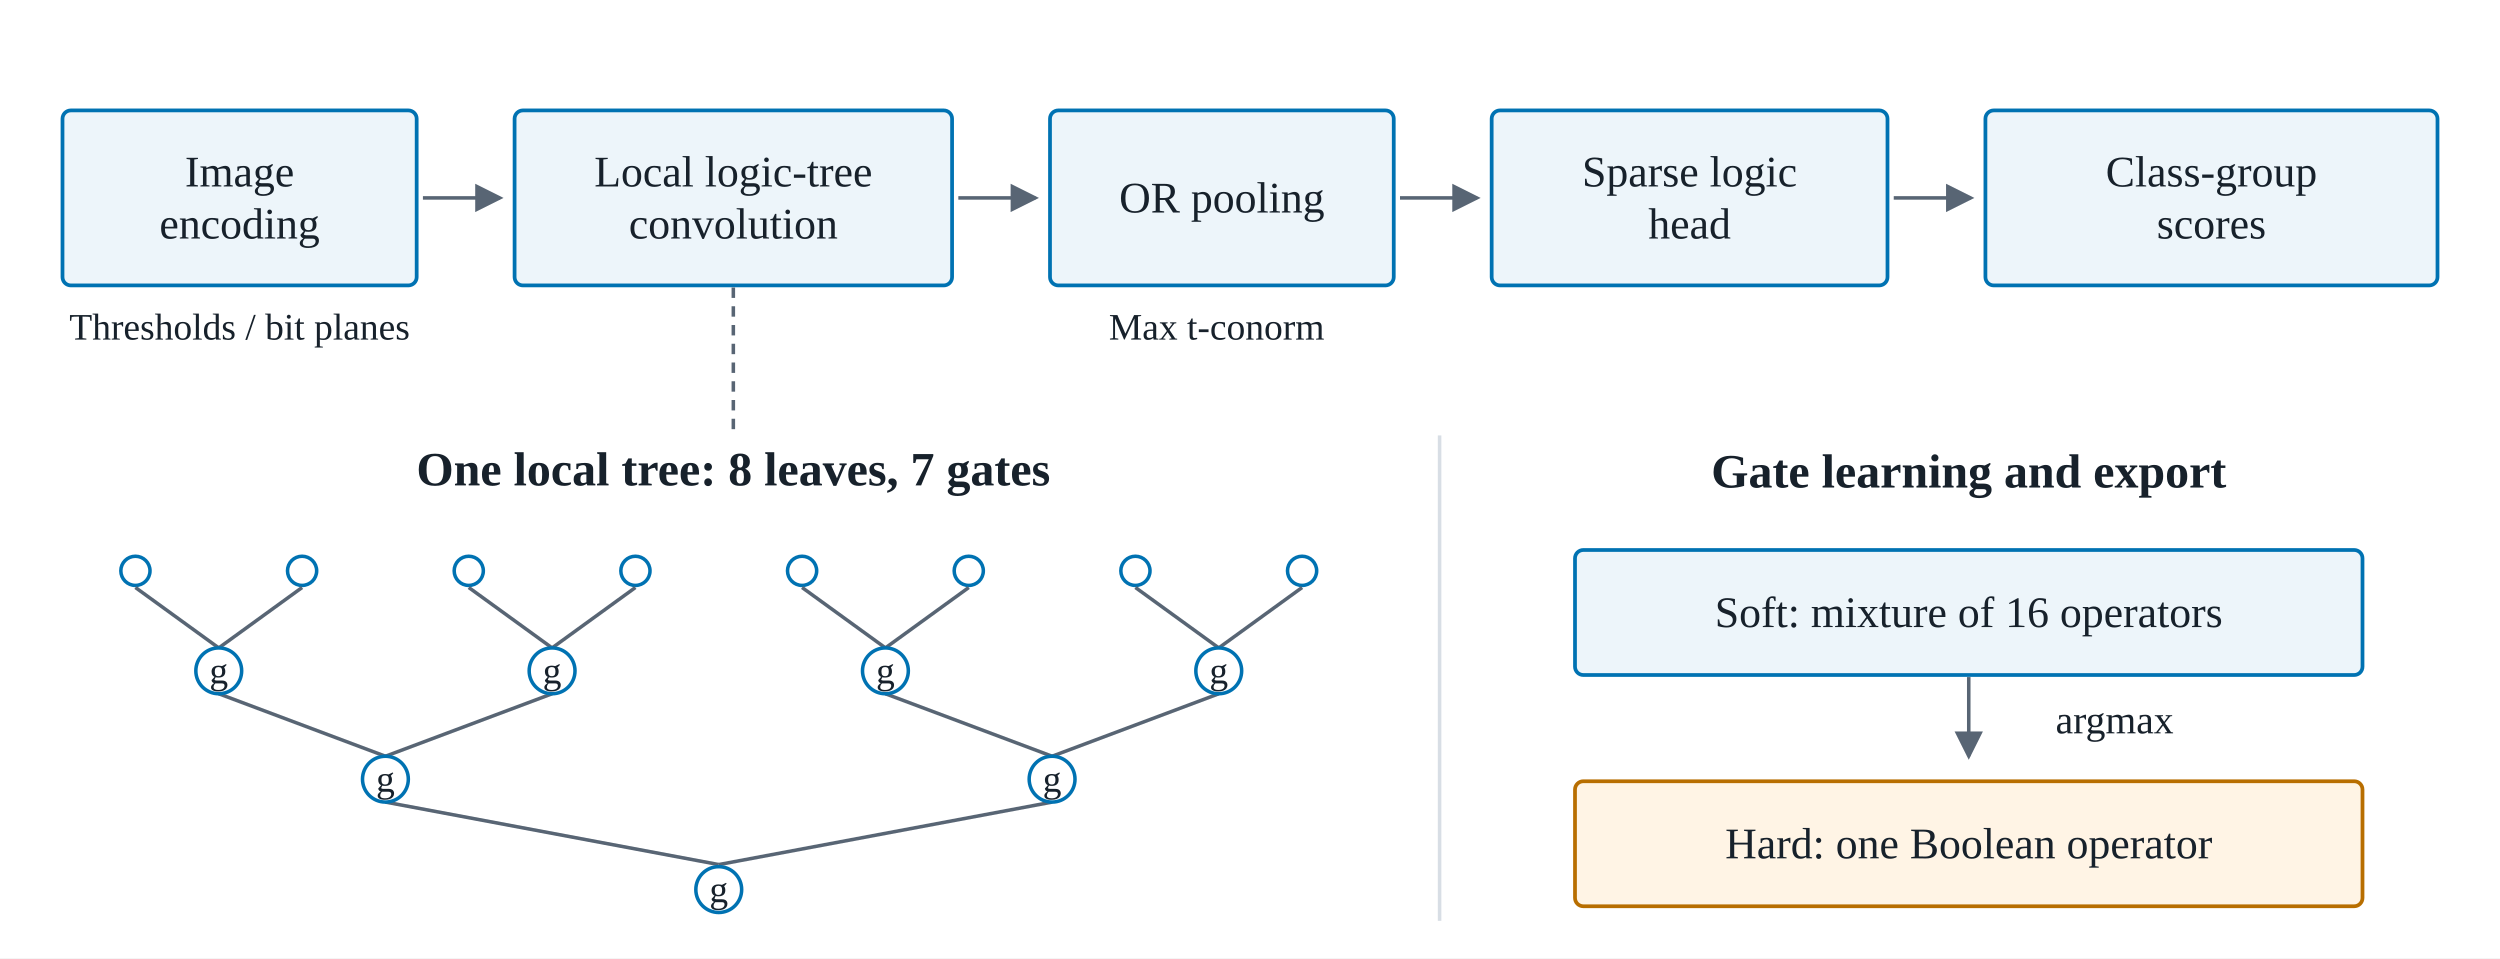
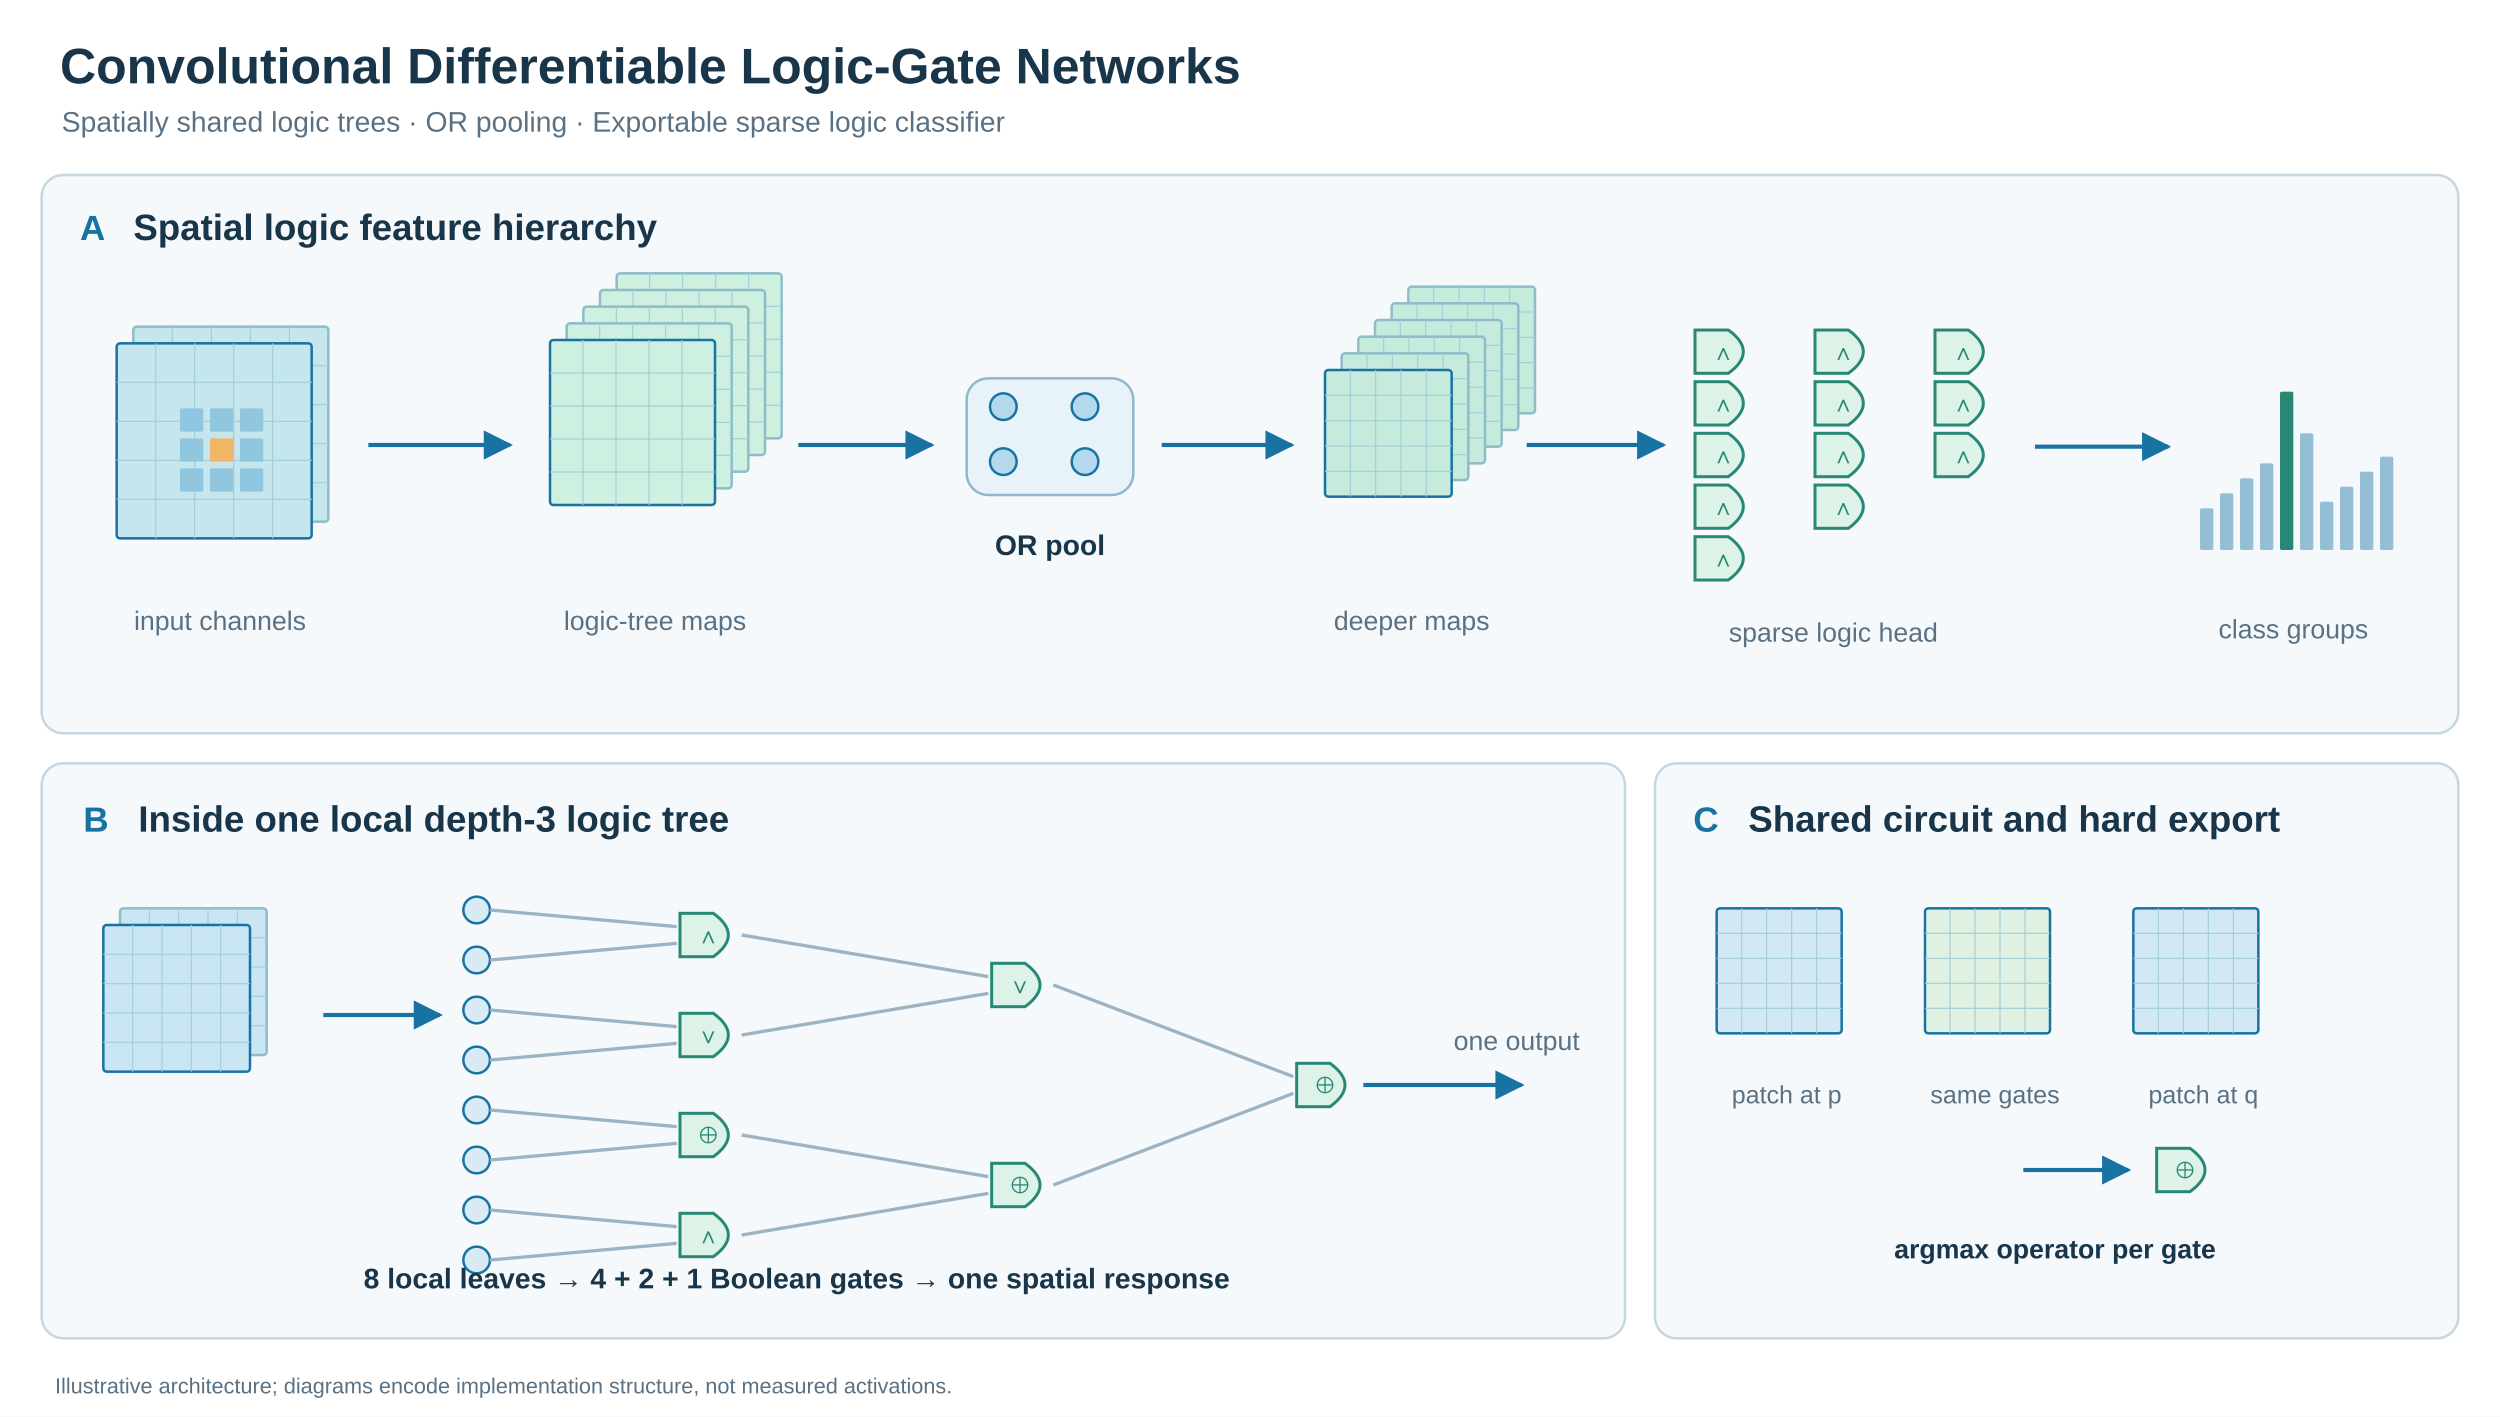
- <svg xmlns="http://www.w3.org/2000/svg" width="1200" height="460" viewBox="0 0 1200 460" role="img" aria-labelledby="desc">
+ <svg xmlns="http://www.w3.org/2000/svg" width="1500" height="850" viewBox="0 0 1500 850" role="img">
  <defs>
-     <marker id="arrow" markerWidth="8" markerHeight="8" refX="7" refY="4" orient="auto">
-       <path d="M0 0 L8 4 L0 8 Z" fill="#586574" />
+     <marker id="a" viewBox="0 0 10 10" refX="9" refY="5" markerWidth="7" markerHeight="7" orient="auto">
+       <path d="M0 0L10 5L0 10Z" fill="#1873A2" />
    </marker>
  </defs>
-   <rect width="1200" height="460" fill="white" />
-   <g font-family="Times New Roman, Times, serif" fill="#17212B">
-     <rect x="30" y="53" width="170" height="84" rx="4" fill="#EDF5FA" stroke="#0072B2" stroke-width="1.8" />
-     <text x="115.0" y="89.5" font-size="21" text-anchor="middle" font-weight="normal" fill="#17212B">Image</text>
-     <text x="115.0" y="114.5" font-size="21" text-anchor="middle" font-weight="normal" fill="#17212B">encoding</text>
-     <rect x="247" y="53" width="210" height="84" rx="4" fill="#EDF5FA" stroke="#0072B2" stroke-width="1.8" />
-     <text x="352.0" y="89.5" font-size="21" text-anchor="middle" font-weight="normal" fill="#17212B">Local logic-tree</text>
-     <text x="352.0" y="114.5" font-size="21" text-anchor="middle" font-weight="normal" fill="#17212B">convolution</text>
-     <rect x="504" y="53" width="165" height="84" rx="4" fill="#EDF5FA" stroke="#0072B2" stroke-width="1.8" />
-     <text x="586.5" y="102.0" font-size="21" text-anchor="middle" font-weight="normal" fill="#17212B">OR pooling</text>
-     <rect x="716" y="53" width="190" height="84" rx="4" fill="#EDF5FA" stroke="#0072B2" stroke-width="1.8" />
-     <text x="811.0" y="89.5" font-size="21" text-anchor="middle" font-weight="normal" fill="#17212B">Sparse logic</text>
-     <text x="811.0" y="114.5" font-size="21" text-anchor="middle" font-weight="normal" fill="#17212B">head</text>
-     <rect x="953" y="53" width="217" height="84" rx="4" fill="#EDF5FA" stroke="#0072B2" stroke-width="1.8" />
-     <text x="1061.5" y="89.5" font-size="21" text-anchor="middle" font-weight="normal" fill="#17212B">Class-group</text>
-     <text x="1061.5" y="114.5" font-size="21" text-anchor="middle" font-weight="normal" fill="#17212B">scores</text>
-     <line x1="203" y1="95" x2="240" y2="95" stroke="#586574" stroke-width="1.7" marker-end="url(#arrow)" />
-     <line x1="460" y1="95" x2="497" y2="95" stroke="#586574" stroke-width="1.7" marker-end="url(#arrow)" />
-     <line x1="672" y1="95" x2="709" y2="95" stroke="#586574" stroke-width="1.7" marker-end="url(#arrow)" />
-     <line x1="909" y1="95" x2="946" y2="95" stroke="#586574" stroke-width="1.7" marker-end="url(#arrow)" />
-     <text x="115" y="163" font-size="18" text-anchor="middle" font-weight="normal" fill="#17212B">Thresholds / bit planes</text>
-     <text x="584" y="163" font-size="18" text-anchor="middle" font-weight="normal" fill="#17212B">Max t-conorm</text>
-     <line x1="352" y1="138" x2="352" y2="206" stroke="#586574" stroke-width="1.7" stroke-dasharray="5 4" />
-     <text x="352" y="233" font-size="23" text-anchor="middle" font-weight="bold" fill="#17212B">One local tree: 8 leaves, 7 gates</text>
-     <circle cx="65" cy="274" r="7" fill="white" stroke="#0072B2" stroke-width="1.7" />
-     <circle cx="145" cy="274" r="7" fill="white" stroke="#0072B2" stroke-width="1.7" />
-     <circle cx="225" cy="274" r="7" fill="white" stroke="#0072B2" stroke-width="1.7" />
-     <circle cx="305" cy="274" r="7" fill="white" stroke="#0072B2" stroke-width="1.7" />
-     <circle cx="385" cy="274" r="7" fill="white" stroke="#0072B2" stroke-width="1.7" />
-     <circle cx="465" cy="274" r="7" fill="white" stroke="#0072B2" stroke-width="1.7" />
-     <circle cx="545" cy="274" r="7" fill="white" stroke="#0072B2" stroke-width="1.7" />
-     <circle cx="625" cy="274" r="7" fill="white" stroke="#0072B2" stroke-width="1.7" />
-     <line x1="65" y1="282" x2="105" y2="311" stroke="#586574" stroke-width="1.7" />
-     <line x1="145" y1="282" x2="105" y2="311" stroke="#586574" stroke-width="1.7" />
-     <line x1="225" y1="282" x2="265" y2="311" stroke="#586574" stroke-width="1.7" />
-     <line x1="305" y1="282" x2="265" y2="311" stroke="#586574" stroke-width="1.7" />
-     <line x1="385" y1="282" x2="425" y2="311" stroke="#586574" stroke-width="1.7" />
-     <line x1="465" y1="282" x2="425" y2="311" stroke="#586574" stroke-width="1.7" />
-     <line x1="545" y1="282" x2="585" y2="311" stroke="#586574" stroke-width="1.7" />
-     <line x1="625" y1="282" x2="585" y2="311" stroke="#586574" stroke-width="1.7" />
-     <line x1="105" y1="333" x2="185" y2="363" stroke="#586574" stroke-width="1.7" />
-     <line x1="265" y1="333" x2="185" y2="363" stroke="#586574" stroke-width="1.7" />
-     <line x1="425" y1="333" x2="505" y2="363" stroke="#586574" stroke-width="1.7" />
-     <line x1="585" y1="333" x2="505" y2="363" stroke="#586574" stroke-width="1.7" />
-     <line x1="185" y1="385" x2="345" y2="415" stroke="#586574" stroke-width="1.7" />
-     <line x1="505" y1="385" x2="345" y2="415" stroke="#586574" stroke-width="1.7" />
-     <circle cx="105" cy="322" r="11" fill="white" stroke="#0072B2" stroke-width="1.7" />
-     <text x="105" y="328" font-size="18" text-anchor="middle" font-weight="normal" fill="#17212B">g</text>
-     <circle cx="265" cy="322" r="11" fill="white" stroke="#0072B2" stroke-width="1.7" />
-     <text x="265" y="328" font-size="18" text-anchor="middle" font-weight="normal" fill="#17212B">g</text>
-     <circle cx="425" cy="322" r="11" fill="white" stroke="#0072B2" stroke-width="1.7" />
-     <text x="425" y="328" font-size="18" text-anchor="middle" font-weight="normal" fill="#17212B">g</text>
-     <circle cx="585" cy="322" r="11" fill="white" stroke="#0072B2" stroke-width="1.7" />
-     <text x="585" y="328" font-size="18" text-anchor="middle" font-weight="normal" fill="#17212B">g</text>
-     <circle cx="185" cy="374" r="11" fill="white" stroke="#0072B2" stroke-width="1.7" />
-     <text x="185" y="380" font-size="18" text-anchor="middle" font-weight="normal" fill="#17212B">g</text>
-     <circle cx="505" cy="374" r="11" fill="white" stroke="#0072B2" stroke-width="1.7" />
-     <text x="505" y="380" font-size="18" text-anchor="middle" font-weight="normal" fill="#17212B">g</text>
-     <circle cx="345" cy="427" r="11" fill="white" stroke="#0072B2" stroke-width="1.7" />
-     <text x="345" y="433" font-size="18" text-anchor="middle" font-weight="normal" fill="#17212B">g</text>
-     <line x1="691" y1="209" x2="691" y2="442" stroke="#D8DEE5" stroke-width="1.7" />
-     <text x="945" y="234" font-size="23" text-anchor="middle" font-weight="bold" fill="#17212B">Gate learning and export</text>
-     <rect x="756" y="264" width="378" height="60" rx="4" fill="#EDF5FA" stroke="#0072B2" stroke-width="1.8" />
-     <text x="945.0" y="301.0" font-size="21" text-anchor="middle" font-weight="normal" fill="#17212B">Soft: mixture of 16 operators</text>
-     <line x1="945" y1="325" x2="945" y2="363" stroke="#586574" stroke-width="1.7" marker-end="url(#arrow)" />
-     <text x="1015" y="352" font-size="19" text-anchor="middle" font-weight="normal" fill="#17212B">argmax</text>
-     <rect x="756" y="375" width="378" height="60" rx="4" fill="#FFF4E5" stroke="#B86E00" stroke-width="1.8" />
-     <text x="945.0" y="412.0" font-size="21" text-anchor="middle" font-weight="normal" fill="#17212B">Hard: one Boolean operator</text>
+   <rect width="1500" height="850" fill="#fff" />
+   <g font-family="Arial,Helvetica,sans-serif">
+     <text x="36" y="50" font-size="30" fill="#18354A" font-weight="700" text-anchor="start">Convolutional Differentiable Logic-Gate Networks</text>
+     <text x="37" y="79" font-size="17" fill="#5A7184" font-weight="400" text-anchor="start">Spatially shared logic trees  ·  OR pooling  ·  Exportable sparse logic classifier</text>
+     <rect x="25" y="105" width="1450" height="335" rx="13" fill="#F6F9FB" stroke="#C5D7E2" stroke-width="1.5" />
+     <text x="48" y="144" font-size="21" fill="#1873A2" font-weight="700" text-anchor="start">A</text>
+     <text x="80" y="144" font-size="22" fill="#18354A" font-weight="700" text-anchor="start">Spatial logic feature hierarchy</text>
+     <rect x="80" y="196" width="117" height="117" rx="2" fill="#C6E6EE" stroke="#8EBDC8" stroke-width="1.5" />
+     <path d="M103.4 196 L103.4 313" stroke="#A3CED7" stroke-width="0.7" fill="none" />
+     <path d="M126.8 196 L126.8 313" stroke="#A3CED7" stroke-width="0.7" fill="none" />
+     <path d="M150.2 196 L150.2 313" stroke="#A3CED7" stroke-width="0.7" fill="none" />
+     <path d="M173.6 196 L173.6 313" stroke="#A3CED7" stroke-width="0.7" fill="none" />
+     <path d="M80 219.4 L197 219.4" stroke="#A3CED7" stroke-width="0.7" fill="none" />
+     <path d="M80 242.8 L197 242.8" stroke="#A3CED7" stroke-width="0.7" fill="none" />
+     <path d="M80 266.2 L197 266.2" stroke="#A3CED7" stroke-width="0.7" fill="none" />
+     <path d="M80 289.6 L197 289.6" stroke="#A3CED7" stroke-width="0.7" fill="none" />
+     <rect x="70" y="206" width="117" height="117" rx="2" fill="#C6E6EE" stroke="#1873A2" stroke-width="1.5" />
+     <path d="M93.4 206 L93.4 323" stroke="#A3CED7" stroke-width="0.7" fill="none" />
+     <path d="M116.8 206 L116.8 323" stroke="#A3CED7" stroke-width="0.7" fill="none" />
+     <path d="M140.2 206 L140.2 323" stroke="#A3CED7" stroke-width="0.7" fill="none" />
+     <path d="M163.6 206 L163.6 323" stroke="#A3CED7" stroke-width="0.7" fill="none" />
+     <path d="M70 229.4 L187 229.4" stroke="#A3CED7" stroke-width="0.7" fill="none" />
+     <path d="M70 252.8 L187 252.8" stroke="#A3CED7" stroke-width="0.7" fill="none" />
+     <path d="M70 276.2 L187 276.2" stroke="#A3CED7" stroke-width="0.7" fill="none" />
+     <path d="M70 299.6 L187 299.6" stroke="#A3CED7" stroke-width="0.7" fill="none" />
+     <text x="132" y="378" font-size="16" fill="#5A7184" font-weight="500" text-anchor="middle">input channels</text>
+     <rect x="108" y="245" width="14" height="14" rx="1" fill="#90C7DE" stroke="none" stroke-width="1.5" />
+     <rect x="126" y="245" width="14" height="14" rx="1" fill="#90C7DE" stroke="none" stroke-width="1.5" />
+     <rect x="144" y="245" width="14" height="14" rx="1" fill="#90C7DE" stroke="none" stroke-width="1.5" />
+     <rect x="108" y="263" width="14" height="14" rx="1" fill="#90C7DE" stroke="none" stroke-width="1.5" />
+     <rect x="126" y="263" width="14" height="14" rx="1" fill="#EFB668" stroke="none" stroke-width="1.5" />
+     <rect x="144" y="263" width="14" height="14" rx="1" fill="#90C7DE" stroke="none" stroke-width="1.5" />
+     <rect x="108" y="281" width="14" height="14" rx="1" fill="#90C7DE" stroke="none" stroke-width="1.5" />
+     <rect x="126" y="281" width="14" height="14" rx="1" fill="#90C7DE" stroke="none" stroke-width="1.5" />
+     <rect x="144" y="281" width="14" height="14" rx="1" fill="#90C7DE" stroke="none" stroke-width="1.5" />
+     <path d="M221 267 L306 267" stroke="#1873A2" stroke-width="2.5" fill="none" marker-end="url(#a)" />
+     <rect x="370" y="164" width="99" height="99" rx="2" fill="#CDF0E1" stroke="#8EBDC8" stroke-width="1.5" />
+     <path d="M389.8 164 L389.8 263" stroke="#A3CED7" stroke-width="0.7" fill="none" />
+     <path d="M409.6 164 L409.6 263" stroke="#A3CED7" stroke-width="0.7" fill="none" />
+     <path d="M429.4 164 L429.4 263" stroke="#A3CED7" stroke-width="0.7" fill="none" />
+     <path d="M449.2 164 L449.2 263" stroke="#A3CED7" stroke-width="0.7" fill="none" />
+     <path d="M370 183.8 L469 183.8" stroke="#A3CED7" stroke-width="0.7" fill="none" />
+     <path d="M370 203.6 L469 203.6" stroke="#A3CED7" stroke-width="0.7" fill="none" />
+     <path d="M370 223.4 L469 223.4" stroke="#A3CED7" stroke-width="0.7" fill="none" />
+     <path d="M370 243.2 L469 243.2" stroke="#A3CED7" stroke-width="0.7" fill="none" />
+     <rect x="360" y="174" width="99" height="99" rx="2" fill="#CDF0E1" stroke="#8EBDC8" stroke-width="1.5" />
+     <path d="M379.8 174 L379.8 273" stroke="#A3CED7" stroke-width="0.7" fill="none" />
+     <path d="M399.6 174 L399.6 273" stroke="#A3CED7" stroke-width="0.7" fill="none" />
+     <path d="M419.4 174 L419.4 273" stroke="#A3CED7" stroke-width="0.7" fill="none" />
+     <path d="M439.2 174 L439.2 273" stroke="#A3CED7" stroke-width="0.7" fill="none" />
+     <path d="M360 193.8 L459 193.8" stroke="#A3CED7" stroke-width="0.7" fill="none" />
+     <path d="M360 213.6 L459 213.6" stroke="#A3CED7" stroke-width="0.7" fill="none" />
+     <path d="M360 233.4 L459 233.4" stroke="#A3CED7" stroke-width="0.7" fill="none" />
+     <path d="M360 253.2 L459 253.2" stroke="#A3CED7" stroke-width="0.7" fill="none" />
+     <rect x="350" y="184" width="99" height="99" rx="2" fill="#CDF0E1" stroke="#8EBDC8" stroke-width="1.5" />
+     <path d="M369.8 184 L369.8 283" stroke="#A3CED7" stroke-width="0.7" fill="none" />
+     <path d="M389.6 184 L389.6 283" stroke="#A3CED7" stroke-width="0.7" fill="none" />
+     <path d="M409.4 184 L409.4 283" stroke="#A3CED7" stroke-width="0.7" fill="none" />
+     <path d="M429.2 184 L429.2 283" stroke="#A3CED7" stroke-width="0.7" fill="none" />
+     <path d="M350 203.8 L449 203.8" stroke="#A3CED7" stroke-width="0.7" fill="none" />
+     <path d="M350 223.6 L449 223.6" stroke="#A3CED7" stroke-width="0.7" fill="none" />
+     <path d="M350 243.4 L449 243.4" stroke="#A3CED7" stroke-width="0.7" fill="none" />
+     <path d="M350 263.2 L449 263.2" stroke="#A3CED7" stroke-width="0.7" fill="none" />
+     <rect x="340" y="194" width="99" height="99" rx="2" fill="#CDF0E1" stroke="#8EBDC8" stroke-width="1.5" />
+     <path d="M359.8 194 L359.8 293" stroke="#A3CED7" stroke-width="0.7" fill="none" />
+     <path d="M379.6 194 L379.6 293" stroke="#A3CED7" stroke-width="0.7" fill="none" />
+     <path d="M399.4 194 L399.4 293" stroke="#A3CED7" stroke-width="0.7" fill="none" />
+     <path d="M419.2 194 L419.2 293" stroke="#A3CED7" stroke-width="0.7" fill="none" />
+     <path d="M340 213.8 L439 213.8" stroke="#A3CED7" stroke-width="0.7" fill="none" />
+     <path d="M340 233.6 L439 233.6" stroke="#A3CED7" stroke-width="0.7" fill="none" />
+     <path d="M340 253.4 L439 253.4" stroke="#A3CED7" stroke-width="0.7" fill="none" />
+     <path d="M340 273.2 L439 273.2" stroke="#A3CED7" stroke-width="0.7" fill="none" />
+     <rect x="330" y="204" width="99" height="99" rx="2" fill="#CDF0E1" stroke="#1873A2" stroke-width="1.5" />
+     <path d="M349.8 204 L349.8 303" stroke="#A3CED7" stroke-width="0.7" fill="none" />
+     <path d="M369.6 204 L369.6 303" stroke="#A3CED7" stroke-width="0.7" fill="none" />
+     <path d="M389.4 204 L389.4 303" stroke="#A3CED7" stroke-width="0.7" fill="none" />
+     <path d="M409.2 204 L409.2 303" stroke="#A3CED7" stroke-width="0.7" fill="none" />
+     <path d="M330 223.8 L429 223.8" stroke="#A3CED7" stroke-width="0.7" fill="none" />
+     <path d="M330 243.6 L429 243.6" stroke="#A3CED7" stroke-width="0.7" fill="none" />
+     <path d="M330 263.4 L429 263.4" stroke="#A3CED7" stroke-width="0.7" fill="none" />
+     <path d="M330 283.2 L429 283.2" stroke="#A3CED7" stroke-width="0.7" fill="none" />
+     <text x="393" y="378" font-size="16" fill="#5A7184" font-weight="500" text-anchor="middle">logic-tree maps</text>
+     <path d="M479 267 L559 267" stroke="#1873A2" stroke-width="2.5" fill="none" marker-end="url(#a)" />
+     <rect x="580" y="227" width="100" height="70" rx="13" fill="#E8F3F9" stroke="#8FB8CD" stroke-width="1.5" />
+     <circle cx="602" cy="244" r="8" fill="#B4D9EC" stroke="#1873A2" stroke-width="1.5" />
+     <circle cx="651" cy="244" r="8" fill="#B4D9EC" stroke="#1873A2" stroke-width="1.5" />
+     <circle cx="602" cy="277" r="8" fill="#B4D9EC" stroke="#1873A2" stroke-width="1.5" />
+     <circle cx="651" cy="277" r="8" fill="#B4D9EC" stroke="#1873A2" stroke-width="1.5" />
+     <text x="630" y="333" font-size="17" fill="#18354A" font-weight="700" text-anchor="middle">OR pool</text>
+     <path d="M697 267 L775 267" stroke="#1873A2" stroke-width="2.5" fill="none" marker-end="url(#a)" />
+     <rect x="845" y="172" width="76" height="76" rx="2" fill="#C6EBDD" stroke="#8EBDC8" stroke-width="1.5" />
+     <path d="M860.2 172 L860.2 248" stroke="#A3CED7" stroke-width="0.7" fill="none" />
+     <path d="M875.4 172 L875.4 248" stroke="#A3CED7" stroke-width="0.7" fill="none" />
+     <path d="M890.6 172 L890.6 248" stroke="#A3CED7" stroke-width="0.7" fill="none" />
+     <path d="M905.8 172 L905.8 248" stroke="#A3CED7" stroke-width="0.7" fill="none" />
+     <path d="M845 187.2 L921 187.2" stroke="#A3CED7" stroke-width="0.7" fill="none" />
+     <path d="M845 202.4 L921 202.4" stroke="#A3CED7" stroke-width="0.7" fill="none" />
+     <path d="M845 217.6 L921 217.6" stroke="#A3CED7" stroke-width="0.7" fill="none" />
+     <path d="M845 232.8 L921 232.8" stroke="#A3CED7" stroke-width="0.7" fill="none" />
+     <rect x="835" y="182" width="76" height="76" rx="2" fill="#C6EBDD" stroke="#8EBDC8" stroke-width="1.5" />
+     <path d="M850.2 182 L850.2 258" stroke="#A3CED7" stroke-width="0.7" fill="none" />
+     <path d="M865.4 182 L865.4 258" stroke="#A3CED7" stroke-width="0.7" fill="none" />
+     <path d="M880.6 182 L880.6 258" stroke="#A3CED7" stroke-width="0.7" fill="none" />
+     <path d="M895.8 182 L895.8 258" stroke="#A3CED7" stroke-width="0.7" fill="none" />
+     <path d="M835 197.2 L911 197.2" stroke="#A3CED7" stroke-width="0.7" fill="none" />
+     <path d="M835 212.4 L911 212.4" stroke="#A3CED7" stroke-width="0.7" fill="none" />
+     <path d="M835 227.6 L911 227.6" stroke="#A3CED7" stroke-width="0.7" fill="none" />
+     <path d="M835 242.8 L911 242.8" stroke="#A3CED7" stroke-width="0.7" fill="none" />
+     <rect x="825" y="192" width="76" height="76" rx="2" fill="#C6EBDD" stroke="#8EBDC8" stroke-width="1.5" />
+     <path d="M840.2 192 L840.2 268" stroke="#A3CED7" stroke-width="0.7" fill="none" />
+     <path d="M855.4 192 L855.4 268" stroke="#A3CED7" stroke-width="0.7" fill="none" />
+     <path d="M870.6 192 L870.6 268" stroke="#A3CED7" stroke-width="0.7" fill="none" />
+     <path d="M885.8 192 L885.8 268" stroke="#A3CED7" stroke-width="0.7" fill="none" />
+     <path d="M825 207.2 L901 207.2" stroke="#A3CED7" stroke-width="0.7" fill="none" />
+     <path d="M825 222.4 L901 222.4" stroke="#A3CED7" stroke-width="0.7" fill="none" />
+     <path d="M825 237.6 L901 237.6" stroke="#A3CED7" stroke-width="0.7" fill="none" />
+     <path d="M825 252.8 L901 252.8" stroke="#A3CED7" stroke-width="0.7" fill="none" />
+     <rect x="815" y="202" width="76" height="76" rx="2" fill="#C6EBDD" stroke="#8EBDC8" stroke-width="1.5" />
+     <path d="M830.2 202 L830.2 278" stroke="#A3CED7" stroke-width="0.7" fill="none" />
+     <path d="M845.4 202 L845.4 278" stroke="#A3CED7" stroke-width="0.7" fill="none" />
+     <path d="M860.6 202 L860.6 278" stroke="#A3CED7" stroke-width="0.7" fill="none" />
+     <path d="M875.8 202 L875.8 278" stroke="#A3CED7" stroke-width="0.7" fill="none" />
+     <path d="M815 217.2 L891 217.2" stroke="#A3CED7" stroke-width="0.7" fill="none" />
+     <path d="M815 232.4 L891 232.4" stroke="#A3CED7" stroke-width="0.7" fill="none" />
+     <path d="M815 247.6 L891 247.6" stroke="#A3CED7" stroke-width="0.7" fill="none" />
+     <path d="M815 262.8 L891 262.8" stroke="#A3CED7" stroke-width="0.7" fill="none" />
+     <rect x="805" y="212" width="76" height="76" rx="2" fill="#C6EBDD" stroke="#8EBDC8" stroke-width="1.5" />
+     <path d="M820.2 212 L820.2 288" stroke="#A3CED7" stroke-width="0.7" fill="none" />
+     <path d="M835.4 212 L835.4 288" stroke="#A3CED7" stroke-width="0.7" fill="none" />
+     <path d="M850.6 212 L850.6 288" stroke="#A3CED7" stroke-width="0.7" fill="none" />
+     <path d="M865.8 212 L865.8 288" stroke="#A3CED7" stroke-width="0.7" fill="none" />
+     <path d="M805 227.2 L881 227.2" stroke="#A3CED7" stroke-width="0.7" fill="none" />
+     <path d="M805 242.4 L881 242.4" stroke="#A3CED7" stroke-width="0.7" fill="none" />
+     <path d="M805 257.6 L881 257.6" stroke="#A3CED7" stroke-width="0.7" fill="none" />
+     <path d="M805 272.8 L881 272.8" stroke="#A3CED7" stroke-width="0.7" fill="none" />
+     <rect x="795" y="222" width="76" height="76" rx="2" fill="#C6EBDD" stroke="#1873A2" stroke-width="1.5" />
+     <path d="M810.2 222 L810.2 298" stroke="#A3CED7" stroke-width="0.7" fill="none" />
+     <path d="M825.4 222 L825.4 298" stroke="#A3CED7" stroke-width="0.7" fill="none" />
+     <path d="M840.6 222 L840.6 298" stroke="#A3CED7" stroke-width="0.7" fill="none" />
+     <path d="M855.8 222 L855.8 298" stroke="#A3CED7" stroke-width="0.7" fill="none" />
+     <path d="M795 237.2 L871 237.2" stroke="#A3CED7" stroke-width="0.7" fill="none" />
+     <path d="M795 252.4 L871 252.4" stroke="#A3CED7" stroke-width="0.7" fill="none" />
+     <path d="M795 267.6 L871 267.6" stroke="#A3CED7" stroke-width="0.7" fill="none" />
+     <path d="M795 282.8 L871 282.8" stroke="#A3CED7" stroke-width="0.7" fill="none" />
+     <text x="847" y="378" font-size="16" fill="#5A7184" font-weight="500" text-anchor="middle">deeper maps</text>
+     <path d="M916 267 L998 267" stroke="#1873A2" stroke-width="2.5" fill="none" marker-end="url(#a)" />
+     <path d="M1017 198 H1037 Q1055 211 1037 224H1017Z" fill="#DDF3E8" stroke="#288875" stroke-width="1.8" />
+     <text x="1034" y="216" font-size="14" fill="#288875" font-weight="700" text-anchor="middle">∧</text>
+     <path d="M1017 229 H1037 Q1055 242 1037 255H1017Z" fill="#DDF3E8" stroke="#288875" stroke-width="1.8" />
+     <text x="1034" y="247" font-size="14" fill="#288875" font-weight="700" text-anchor="middle">∧</text>
+     <path d="M1017 260 H1037 Q1055 273 1037 286H1017Z" fill="#DDF3E8" stroke="#288875" stroke-width="1.8" />
+     <text x="1034" y="278" font-size="14" fill="#288875" font-weight="700" text-anchor="middle">∧</text>
+     <path d="M1017 291 H1037 Q1055 304 1037 317H1017Z" fill="#DDF3E8" stroke="#288875" stroke-width="1.8" />
+     <text x="1034" y="309" font-size="14" fill="#288875" font-weight="700" text-anchor="middle">∧</text>
+     <path d="M1017 322 H1037 Q1055 335 1037 348H1017Z" fill="#DDF3E8" stroke="#288875" stroke-width="1.8" />
+     <text x="1034" y="340" font-size="14" fill="#288875" font-weight="700" text-anchor="middle">∧</text>
+     <path d="M1089 198 H1109 Q1127 211 1109 224H1089Z" fill="#DDF3E8" stroke="#288875" stroke-width="1.8" />
+     <text x="1106" y="216" font-size="14" fill="#288875" font-weight="700" text-anchor="middle">∧</text>
+     <path d="M1089 229 H1109 Q1127 242 1109 255H1089Z" fill="#DDF3E8" stroke="#288875" stroke-width="1.8" />
+     <text x="1106" y="247" font-size="14" fill="#288875" font-weight="700" text-anchor="middle">∧</text>
+     <path d="M1089 260 H1109 Q1127 273 1109 286H1089Z" fill="#DDF3E8" stroke="#288875" stroke-width="1.8" />
+     <text x="1106" y="278" font-size="14" fill="#288875" font-weight="700" text-anchor="middle">∧</text>
+     <path d="M1089 291 H1109 Q1127 304 1109 317H1089Z" fill="#DDF3E8" stroke="#288875" stroke-width="1.8" />
+     <text x="1106" y="309" font-size="14" fill="#288875" font-weight="700" text-anchor="middle">∧</text>
+     <path d="M1161 198 H1181 Q1199 211 1181 224H1161Z" fill="#DDF3E8" stroke="#288875" stroke-width="1.8" />
+     <text x="1178" y="216" font-size="14" fill="#288875" font-weight="700" text-anchor="middle">∧</text>
+     <path d="M1161 229 H1181 Q1199 242 1181 255H1161Z" fill="#DDF3E8" stroke="#288875" stroke-width="1.8" />
+     <text x="1178" y="247" font-size="14" fill="#288875" font-weight="700" text-anchor="middle">∧</text>
+     <path d="M1161 260 H1181 Q1199 273 1181 286H1161Z" fill="#DDF3E8" stroke="#288875" stroke-width="1.8" />
+     <text x="1178" y="278" font-size="14" fill="#288875" font-weight="700" text-anchor="middle">∧</text>
+     <text x="1100" y="385" font-size="16" fill="#5A7184" font-weight="500" text-anchor="middle">sparse logic head</text>
+     <path d="M1221 268 L1301 268" stroke="#1873A2" stroke-width="2.5" fill="none" marker-end="url(#a)" />
+     <rect x="1320" y="305" width="8" height="25" rx="1" fill="#93BED4" stroke="none" stroke-width="1.5" />
+     <rect x="1332" y="296" width="8" height="34" rx="1" fill="#93BED4" stroke="none" stroke-width="1.5" />
+     <rect x="1344" y="287" width="8" height="43" rx="1" fill="#93BED4" stroke="none" stroke-width="1.5" />
+     <rect x="1356" y="278" width="8" height="52" rx="1" fill="#93BED4" stroke="none" stroke-width="1.5" />
+     <rect x="1368" y="235" width="8" height="95" rx="1" fill="#288875" stroke="none" stroke-width="1.5" />
+     <rect x="1380" y="260" width="8" height="70" rx="1" fill="#93BED4" stroke="none" stroke-width="1.5" />
+     <rect x="1392" y="301" width="8" height="29" rx="1" fill="#93BED4" stroke="none" stroke-width="1.5" />
+     <rect x="1404" y="292" width="8" height="38" rx="1" fill="#93BED4" stroke="none" stroke-width="1.5" />
+     <rect x="1416" y="283" width="8" height="47" rx="1" fill="#93BED4" stroke="none" stroke-width="1.5" />
+     <rect x="1428" y="274" width="8" height="56" rx="1" fill="#93BED4" stroke="none" stroke-width="1.5" />
+     <text x="1376" y="383" font-size="16" fill="#5A7184" font-weight="500" text-anchor="middle">class groups</text>
+     <rect x="25" y="458" width="950" height="345" rx="13" fill="#F6F9FB" stroke="#C5D7E2" stroke-width="1.5" />
+     <text x="50" y="499" font-size="21" fill="#1873A2" font-weight="700" text-anchor="start">B</text>
+     <text x="83" y="499" font-size="22" fill="#18354A" font-weight="700" text-anchor="start">Inside one local depth-3 logic tree</text>
+     <rect x="72" y="545" width="88" height="88" rx="2" fill="#CAE5F3" stroke="#8EBDC8" stroke-width="1.5" />
+     <path d="M89.6 545 L89.6 633" stroke="#A3CED7" stroke-width="0.7" fill="none" />
+     <path d="M107.2 545 L107.2 633" stroke="#A3CED7" stroke-width="0.7" fill="none" />
+     <path d="M124.8 545 L124.8 633" stroke="#A3CED7" stroke-width="0.7" fill="none" />
+     <path d="M142.4 545 L142.4 633" stroke="#A3CED7" stroke-width="0.7" fill="none" />
+     <path d="M72 562.6 L160 562.6" stroke="#A3CED7" stroke-width="0.7" fill="none" />
+     <path d="M72 580.2 L160 580.2" stroke="#A3CED7" stroke-width="0.7" fill="none" />
+     <path d="M72 597.8 L160 597.8" stroke="#A3CED7" stroke-width="0.7" fill="none" />
+     <path d="M72 615.4 L160 615.4" stroke="#A3CED7" stroke-width="0.7" fill="none" />
+     <rect x="62" y="555" width="88" height="88" rx="2" fill="#CAE5F3" stroke="#1873A2" stroke-width="1.5" />
+     <path d="M79.6 555 L79.6 643" stroke="#A3CED7" stroke-width="0.7" fill="none" />
+     <path d="M97.2 555 L97.2 643" stroke="#A3CED7" stroke-width="0.7" fill="none" />
+     <path d="M114.8 555 L114.8 643" stroke="#A3CED7" stroke-width="0.7" fill="none" />
+     <path d="M132.4 555 L132.4 643" stroke="#A3CED7" stroke-width="0.7" fill="none" />
+     <path d="M62 572.6 L150 572.6" stroke="#A3CED7" stroke-width="0.7" fill="none" />
+     <path d="M62 590.2 L150 590.2" stroke="#A3CED7" stroke-width="0.7" fill="none" />
+     <path d="M62 607.8 L150 607.8" stroke="#A3CED7" stroke-width="0.7" fill="none" />
+     <path d="M62 625.4 L150 625.4" stroke="#A3CED7" stroke-width="0.7" fill="none" />
+     <path d="M194 609 L264 609" stroke="#1873A2" stroke-width="2.5" fill="none" marker-end="url(#a)" />
+     <circle cx="286" cy="546" r="8" fill="#D8EAF3" stroke="#1873A2" stroke-width="1.5" />
+     <circle cx="286" cy="576" r="8" fill="#D8EAF3" stroke="#1873A2" stroke-width="1.5" />
+     <circle cx="286" cy="606" r="8" fill="#D8EAF3" stroke="#1873A2" stroke-width="1.5" />
+     <circle cx="286" cy="636" r="8" fill="#D8EAF3" stroke="#1873A2" stroke-width="1.5" />
+     <circle cx="286" cy="666" r="8" fill="#D8EAF3" stroke="#1873A2" stroke-width="1.5" />
+     <circle cx="286" cy="696" r="8" fill="#D8EAF3" stroke="#1873A2" stroke-width="1.5" />
+     <circle cx="286" cy="726" r="8" fill="#D8EAF3" stroke="#1873A2" stroke-width="1.5" />
+     <circle cx="286" cy="756" r="8" fill="#D8EAF3" stroke="#1873A2" stroke-width="1.5" />
+     <path d="M408 548 H428 Q446 561 428 574H408Z" fill="#DDF3E8" stroke="#288875" stroke-width="1.8" />
+     <text x="425" y="566" font-size="14" fill="#288875" font-weight="700" text-anchor="middle">∧</text>
+     <path d="M294 546 L406 556" stroke="#9BB3C3" stroke-width="2" fill="none" />
+     <path d="M294 576 L406 566" stroke="#9BB3C3" stroke-width="2" fill="none" />
+     <path d="M408 608 H428 Q446 621 428 634H408Z" fill="#DDF3E8" stroke="#288875" stroke-width="1.8" />
+     <text x="425" y="626" font-size="14" fill="#288875" font-weight="700" text-anchor="middle">∨</text>
+     <path d="M294 606 L406 616" stroke="#9BB3C3" stroke-width="2" fill="none" />
+     <path d="M294 636 L406 626" stroke="#9BB3C3" stroke-width="2" fill="none" />
+     <path d="M408 668 H428 Q446 681 428 694H408Z" fill="#DDF3E8" stroke="#288875" stroke-width="1.8" />
+     <text x="425" y="686" font-size="14" fill="#288875" font-weight="700" text-anchor="middle">⊕</text>
+     <path d="M294 666 L406 676" stroke="#9BB3C3" stroke-width="2" fill="none" />
+     <path d="M294 696 L406 686" stroke="#9BB3C3" stroke-width="2" fill="none" />
+     <path d="M408 728 H428 Q446 741 428 754H408Z" fill="#DDF3E8" stroke="#288875" stroke-width="1.8" />
+     <text x="425" y="746" font-size="14" fill="#288875" font-weight="700" text-anchor="middle">∧</text>
+     <path d="M294 726 L406 736" stroke="#9BB3C3" stroke-width="2" fill="none" />
+     <path d="M294 756 L406 746" stroke="#9BB3C3" stroke-width="2" fill="none" />
+     <path d="M595 578 H615 Q633 591 615 604H595Z" fill="#DDF3E8" stroke="#288875" stroke-width="1.8" />
+     <text x="612" y="596" font-size="14" fill="#288875" font-weight="700" text-anchor="middle">∨</text>
+     <path d="M445 561 L593 586" stroke="#9BB3C3" stroke-width="2" fill="none" />
+     <path d="M445 621 L593 596" stroke="#9BB3C3" stroke-width="2" fill="none" />
+     <path d="M595 698 H615 Q633 711 615 724H595Z" fill="#DDF3E8" stroke="#288875" stroke-width="1.8" />
+     <text x="612" y="716" font-size="14" fill="#288875" font-weight="700" text-anchor="middle">⊕</text>
+     <path d="M445 681 L593 706" stroke="#9BB3C3" stroke-width="2" fill="none" />
+     <path d="M445 741 L593 716" stroke="#9BB3C3" stroke-width="2" fill="none" />
+     <path d="M778 638 H798 Q816 651 798 664H778Z" fill="#DDF3E8" stroke="#288875" stroke-width="1.8" />
+     <text x="795" y="656" font-size="14" fill="#288875" font-weight="700" text-anchor="middle">⊕</text>
+     <path d="M632 591 L776 646" stroke="#9BB3C3" stroke-width="2" fill="none" />
+     <path d="M632 711 L776 656" stroke="#9BB3C3" stroke-width="2" fill="none" />
+     <path d="M818 651 L913 651" stroke="#1873A2" stroke-width="2.5" fill="none" marker-end="url(#a)" />
+     <text x="910" y="630" font-size="16" fill="#5A7184" font-weight="500" text-anchor="middle">one output</text>
+     <text x="478" y="773" font-size="17" fill="#18354A" font-weight="600" text-anchor="middle">8 local leaves  →  4 + 2 + 1 Boolean gates  →  one spatial response</text>
+     <rect x="993" y="458" width="482" height="345" rx="13" fill="#F6F9FB" stroke="#C5D7E2" stroke-width="1.5" />
+     <text x="1016" y="499" font-size="21" fill="#1873A2" font-weight="700" text-anchor="start">C</text>
+     <text x="1049" y="499" font-size="22" fill="#18354A" font-weight="700" text-anchor="start">Shared circuit and hard export</text>
+     <rect x="1030" y="545" width="75" height="75" rx="2" fill="#D2E8F5" stroke="#1873A2" stroke-width="1.5" />
+     <path d="M1045 545 L1045 620" stroke="#A3CED7" stroke-width="0.7" fill="none" />
+     <path d="M1060 545 L1060 620" stroke="#A3CED7" stroke-width="0.7" fill="none" />
+     <path d="M1075 545 L1075 620" stroke="#A3CED7" stroke-width="0.7" fill="none" />
+     <path d="M1090 545 L1090 620" stroke="#A3CED7" stroke-width="0.7" fill="none" />
+     <path d="M1030 560 L1105 560" stroke="#A3CED7" stroke-width="0.7" fill="none" />
+     <path d="M1030 575 L1105 575" stroke="#A3CED7" stroke-width="0.7" fill="none" />
+     <path d="M1030 590 L1105 590" stroke="#A3CED7" stroke-width="0.7" fill="none" />
+     <path d="M1030 605 L1105 605" stroke="#A3CED7" stroke-width="0.7" fill="none" />
+     <text x="1072" y="662" font-size="15" fill="#5A7184" font-weight="500" text-anchor="middle">patch at p</text>
+     <rect x="1155" y="545" width="75" height="75" rx="2" fill="#DFF1E2" stroke="#1873A2" stroke-width="1.5" />
+     <path d="M1170 545 L1170 620" stroke="#A3CED7" stroke-width="0.7" fill="none" />
+     <path d="M1185 545 L1185 620" stroke="#A3CED7" stroke-width="0.7" fill="none" />
+     <path d="M1200 545 L1200 620" stroke="#A3CED7" stroke-width="0.7" fill="none" />
+     <path d="M1215 545 L1215 620" stroke="#A3CED7" stroke-width="0.7" fill="none" />
+     <path d="M1155 560 L1230 560" stroke="#A3CED7" stroke-width="0.7" fill="none" />
+     <path d="M1155 575 L1230 575" stroke="#A3CED7" stroke-width="0.7" fill="none" />
+     <path d="M1155 590 L1230 590" stroke="#A3CED7" stroke-width="0.7" fill="none" />
+     <path d="M1155 605 L1230 605" stroke="#A3CED7" stroke-width="0.7" fill="none" />
+     <text x="1197" y="662" font-size="15" fill="#5A7184" font-weight="500" text-anchor="middle">same gates</text>
+     <rect x="1280" y="545" width="75" height="75" rx="2" fill="#D2E8F5" stroke="#1873A2" stroke-width="1.5" />
+     <path d="M1295 545 L1295 620" stroke="#A3CED7" stroke-width="0.7" fill="none" />
+     <path d="M1310 545 L1310 620" stroke="#A3CED7" stroke-width="0.7" fill="none" />
+     <path d="M1325 545 L1325 620" stroke="#A3CED7" stroke-width="0.7" fill="none" />
+     <path d="M1340 545 L1340 620" stroke="#A3CED7" stroke-width="0.7" fill="none" />
+     <path d="M1280 560 L1355 560" stroke="#A3CED7" stroke-width="0.7" fill="none" />
+     <path d="M1280 575 L1355 575" stroke="#A3CED7" stroke-width="0.7" fill="none" />
+     <path d="M1280 590 L1355 590" stroke="#A3CED7" stroke-width="0.7" fill="none" />
+     <path d="M1280 605 L1355 605" stroke="#A3CED7" stroke-width="0.7" fill="none" />
+     <text x="1322" y="662" font-size="15" fill="#5A7184" font-weight="500" text-anchor="middle">patch at q</text>
+     <path d="M1214 702 L1277 702" stroke="#1873A2" stroke-width="2.5" fill="none" marker-end="url(#a)" />
+     <path d="M1294 689 H1314 Q1332 702 1314 715H1294Z" fill="#DDF3E8" stroke="#288875" stroke-width="1.8" />
+     <text x="1311" y="707" font-size="14" fill="#288875" font-weight="700" text-anchor="middle">⊕</text>
+     <text x="1233" y="755" font-size="16" fill="#18354A" font-weight="600" text-anchor="middle">argmax operator per gate</text>
+     <text x="33" y="836" font-size="13" fill="#5A7184" font-weight="400" text-anchor="start">Illustrative architecture; diagrams encode implementation structure, not measured activations.</text>
  </g>
</svg>
